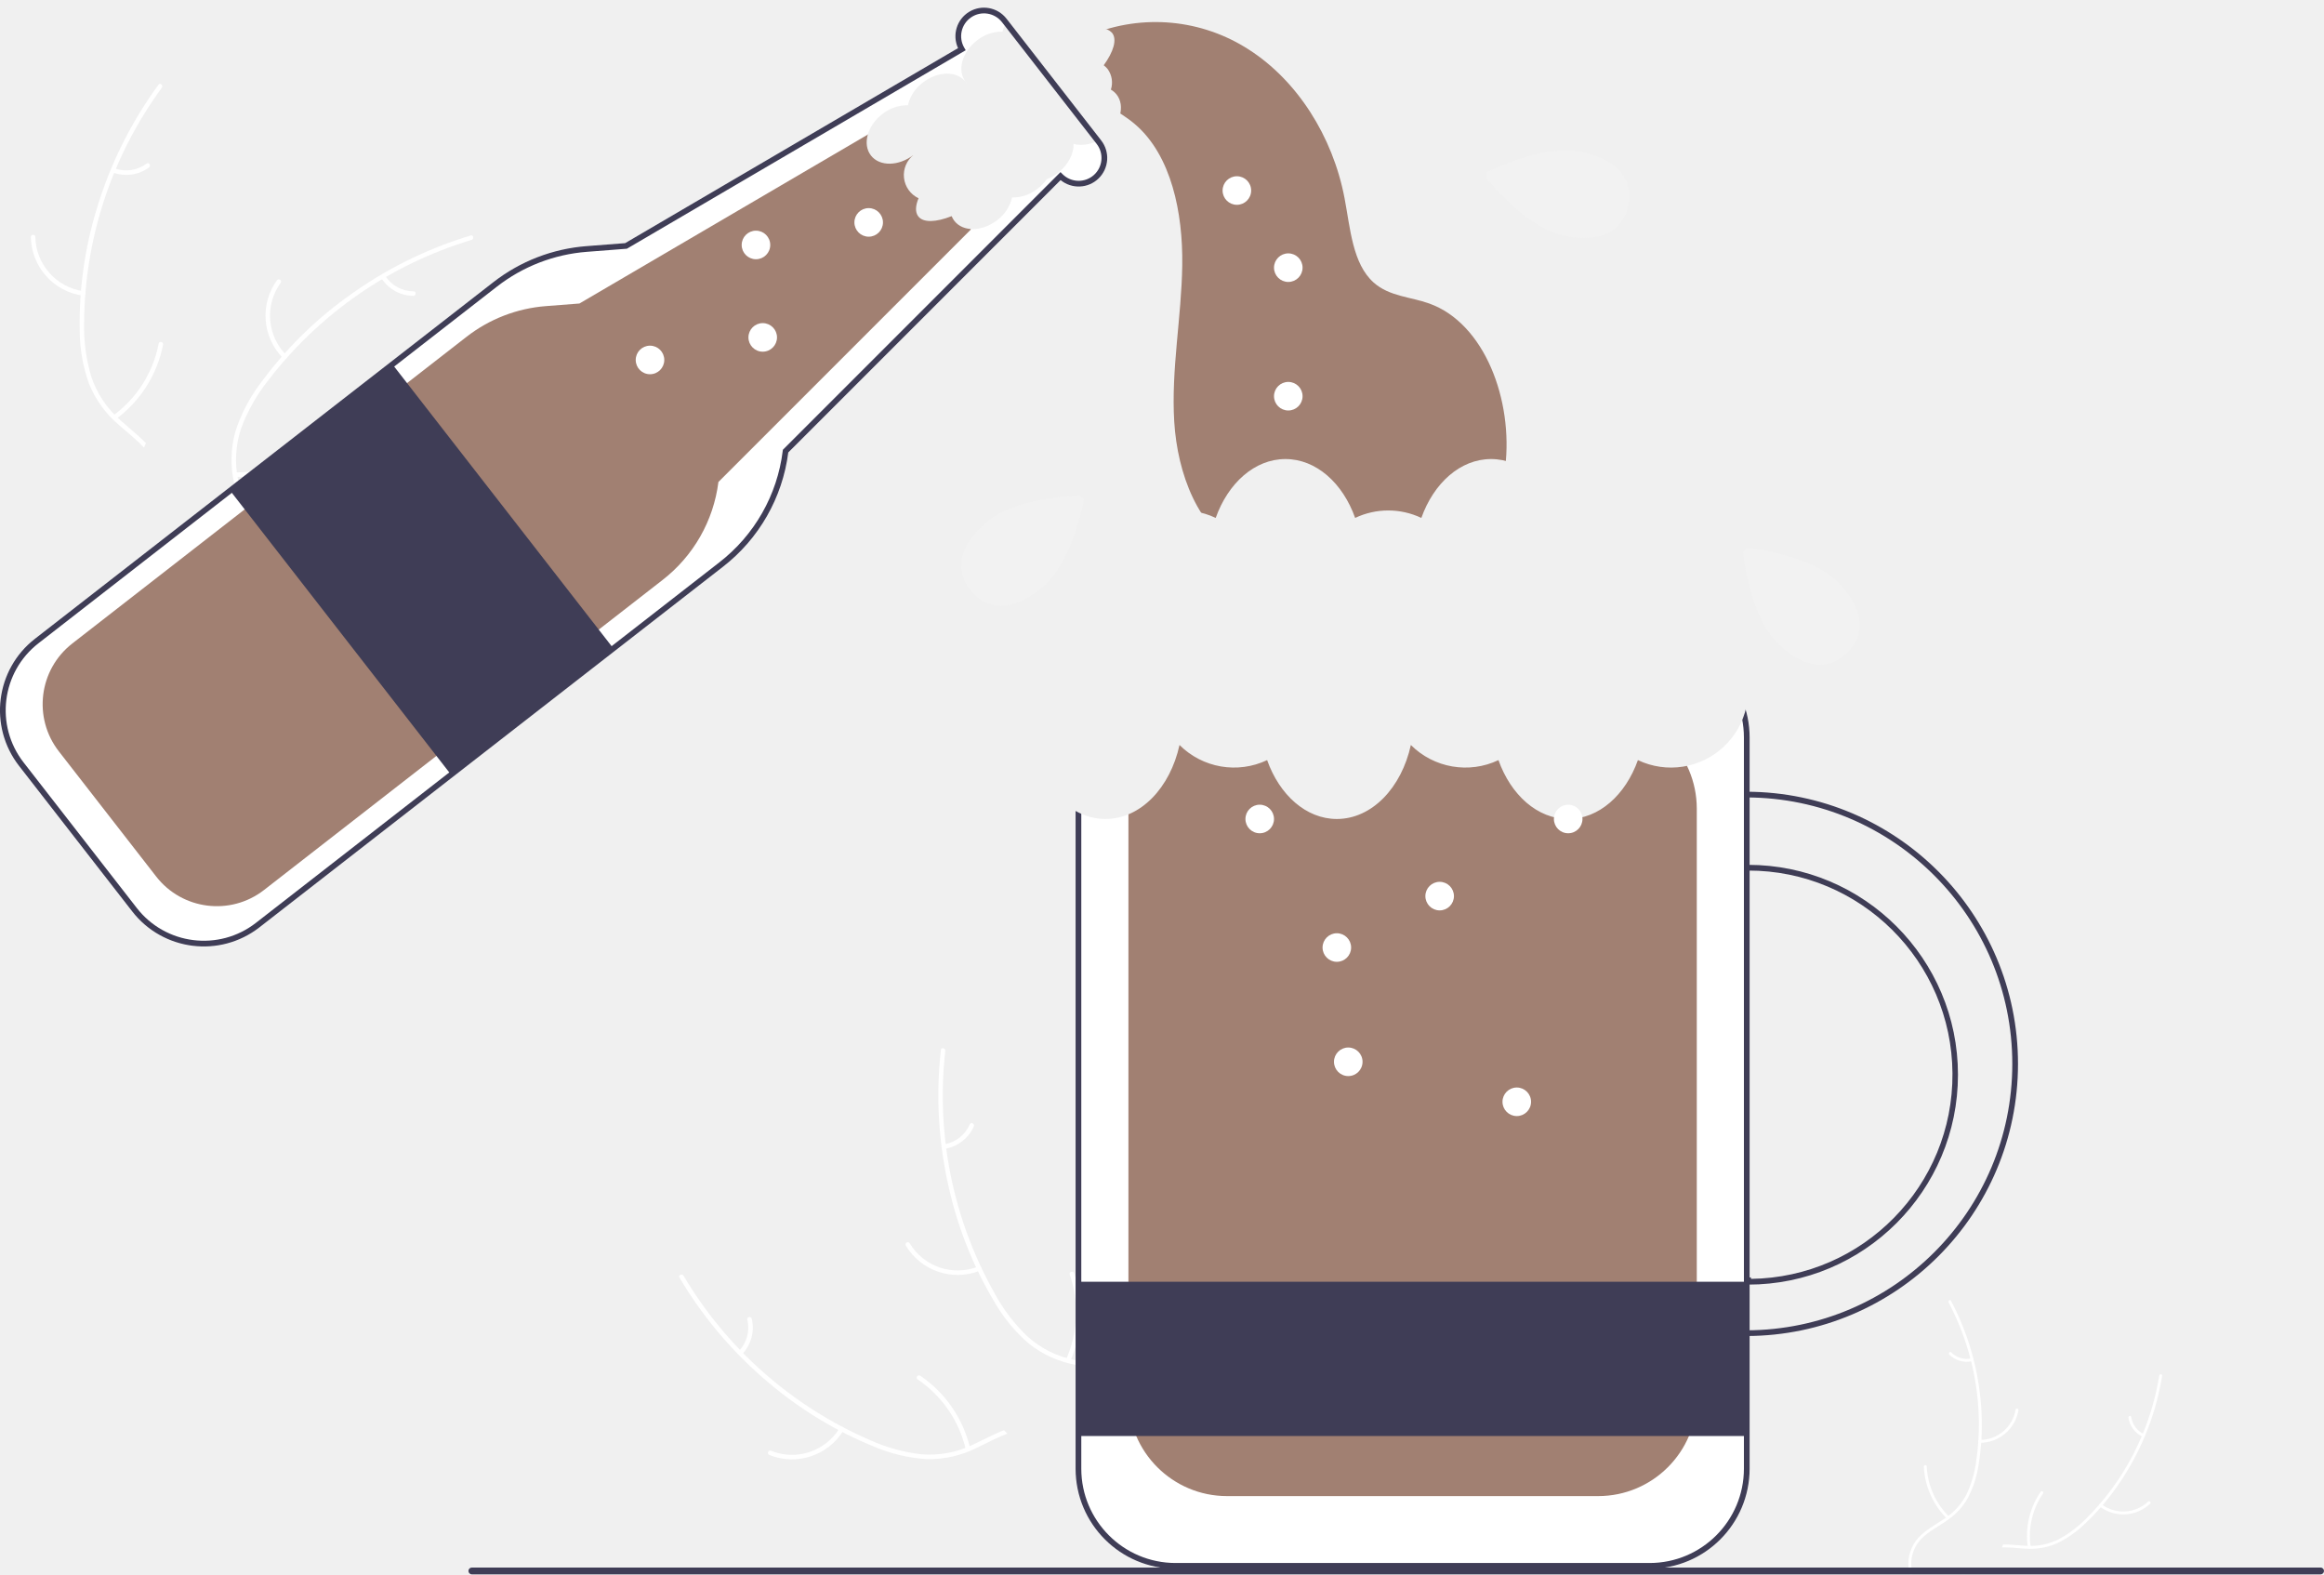
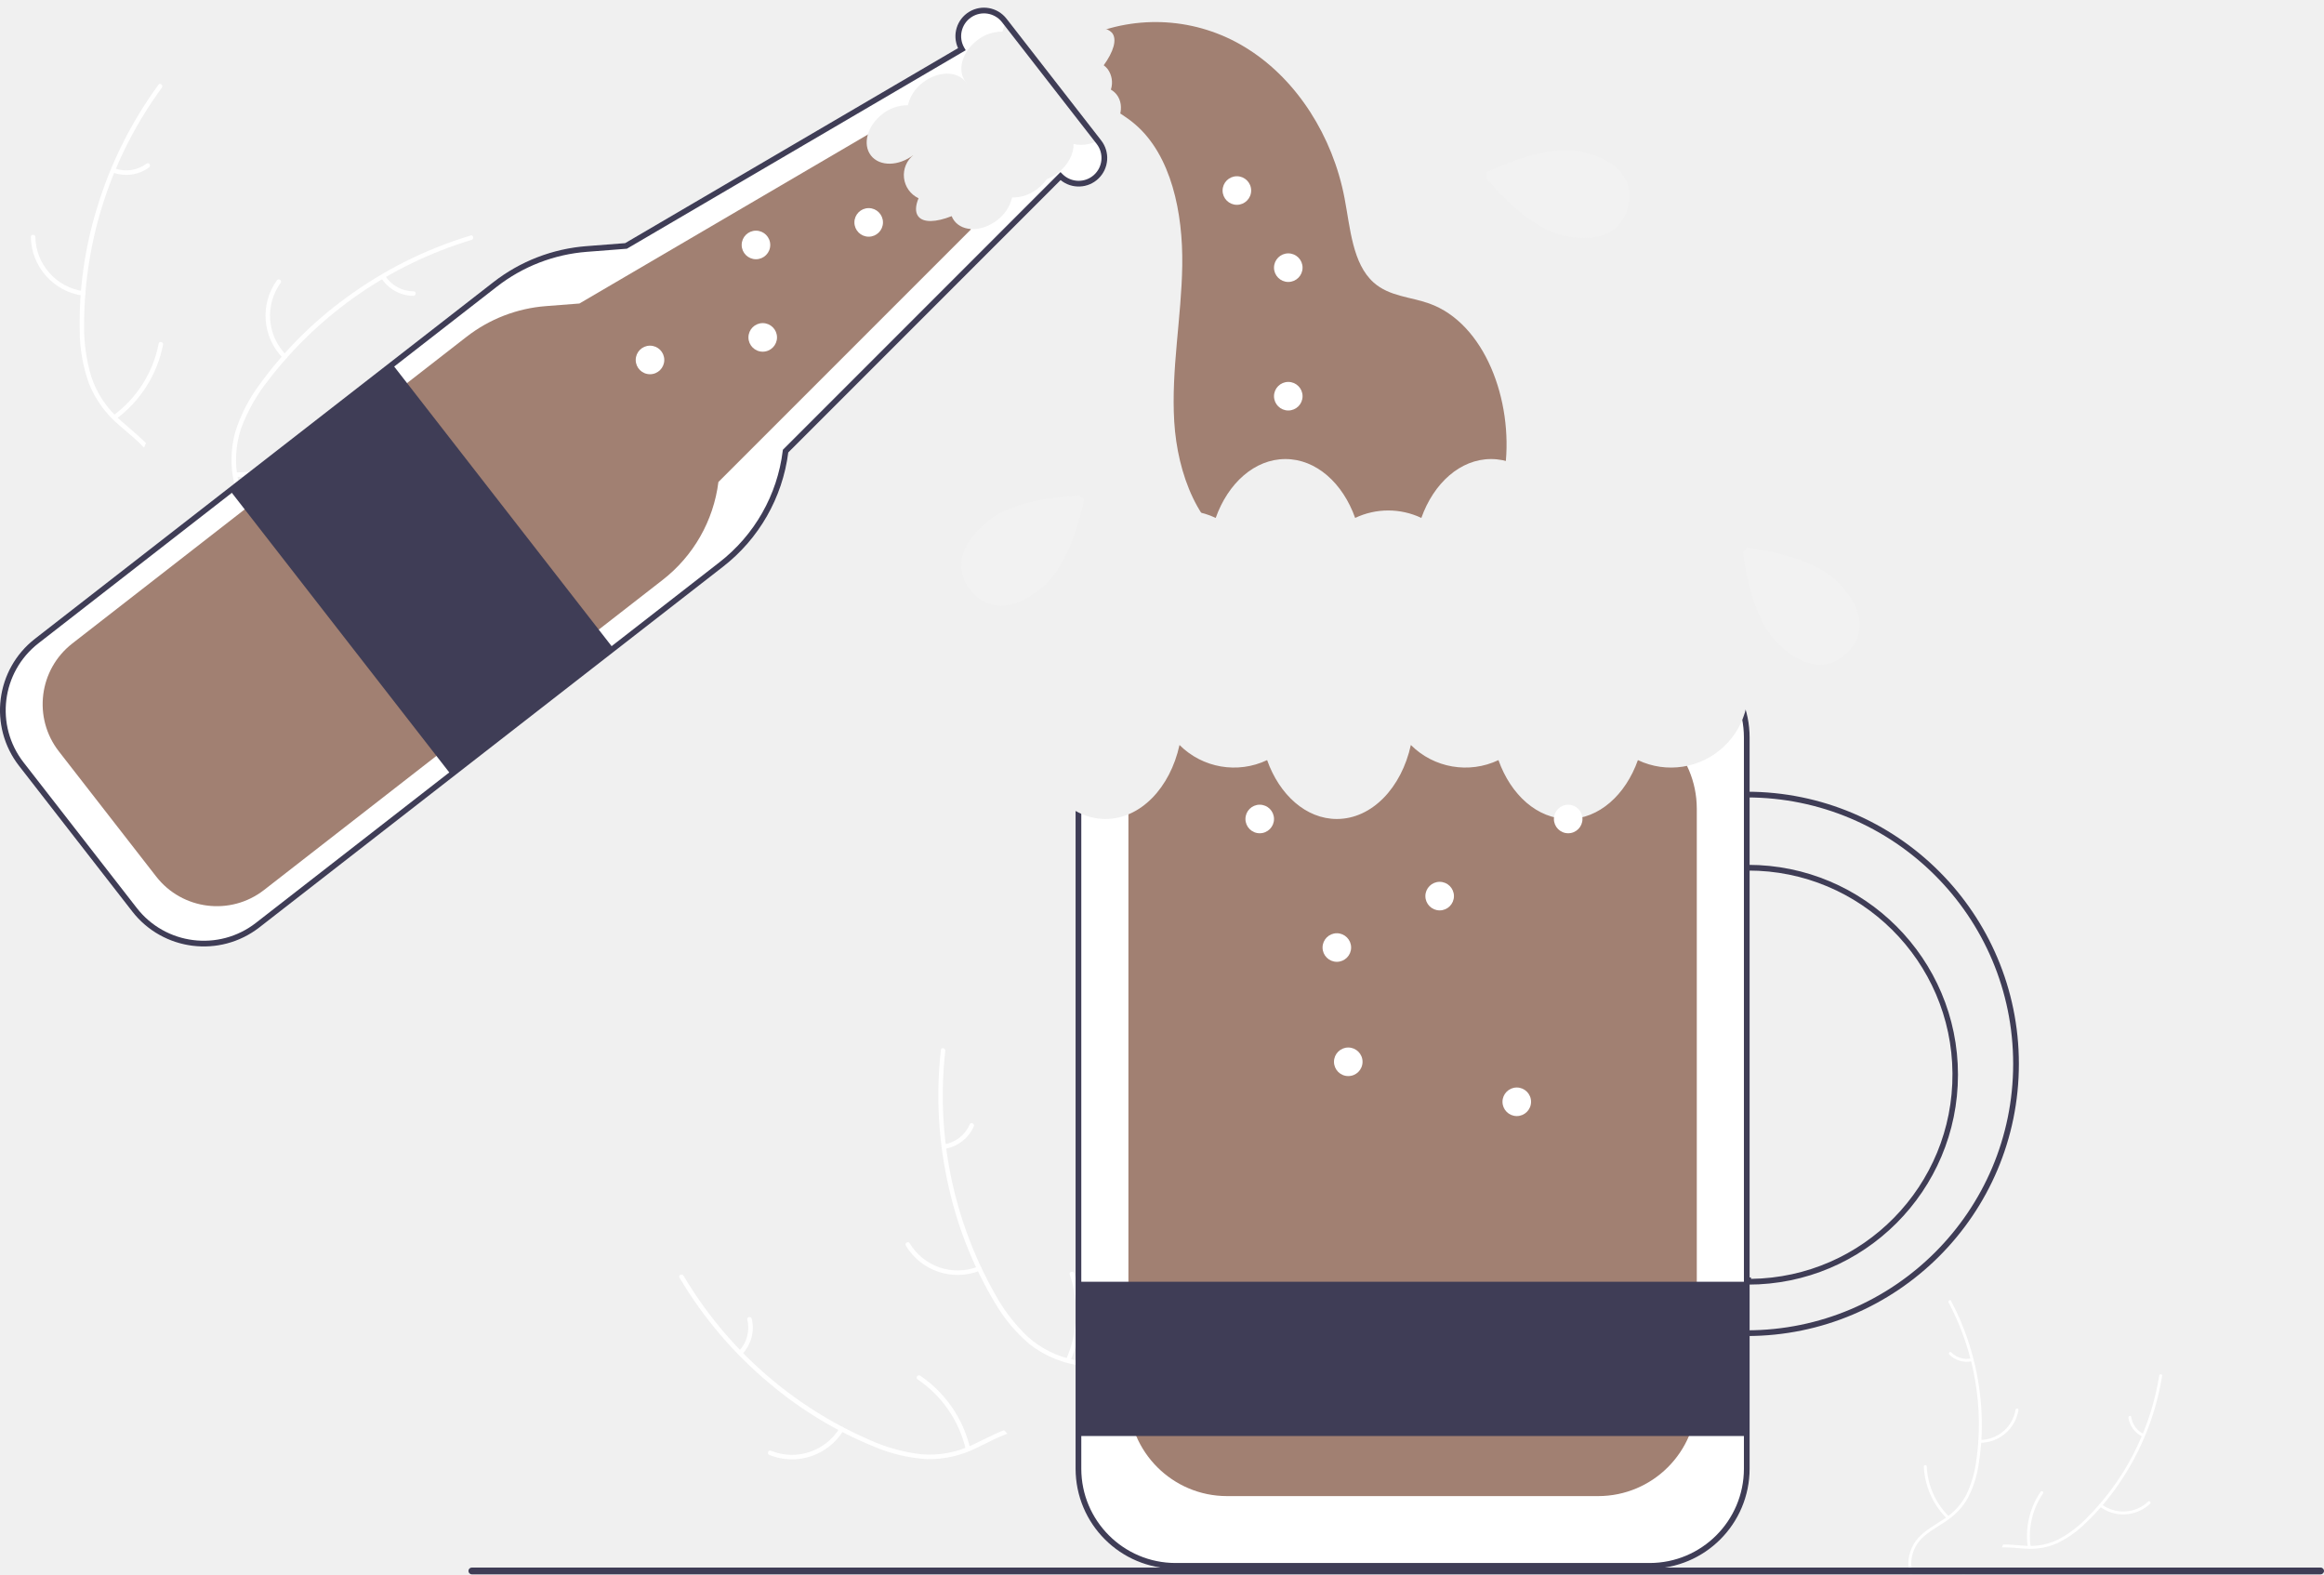
- <svg xmlns="http://www.w3.org/2000/svg" width="813.689" height="551.128" viewBox="0 0 813.689 551.128" role="img" artist="Katerina Limpitsouni" source="https://undraw.co/">
-   <path d="M491.692,703.456c-32.504-14.962-59.184-46.529-59.942-82.303a164.863,164.863,0,0,0,107.877,34.269c14.991-.697,31.591-3.033,43.629,5.928,7.49,5.576,11.671,14.721,13.173,23.937,1.502,9.216.622,18.634-.263,27.93l.872,2.162C561.47,719.28,524.196,718.417,491.692,703.456Z" transform="translate(-193.1554 -174.4361)" fill="#f0f0f0" />
-   <path d="M432.492,621.036a140.913,140.913,0,0,0,64.974,57.402,60.682,60.682,0,0,0,18.317,5.096,34.804,34.804,0,0,0,18.006-3.361c5.267-2.42,10.374-5.506,16.137-6.604a21.31,21.31,0,0,1,16.895,4.276c5.991,4.49,10.011,10.864,13.726,17.234,4.125,7.073,8.297,14.485,15.263,19.148.844.565-.082,1.842-.925,1.277-12.12-8.113-15.585-23.481-25.645-33.482-4.694-4.667-10.823-7.947-17.605-7.125-5.93.718-11.199,3.896-16.511,6.392a37.138,37.138,0,0,1-17.484,3.943,56.099,56.099,0,0,1-18.446-4.373,136.711,136.711,0,0,1-36.571-22.097,143.412,143.412,0,0,1-31.576-37.091c-.515-.871.931-1.502,1.443-.636Z" transform="translate(-193.1554 -174.4361)" fill="#fff" />
-   <path d="M488.498,675.143a21.141,21.141,0,0,1-25.98,8.631c-.94-.383-.389-1.861.552-1.478A19.577,19.577,0,0,0,487.221,674.218c.523-.87,1.797.06,1.277.925Z" transform="translate(-193.1554 -174.4361)" fill="#fff" />
-   <path d="M531.28,681.751a40.748,40.748,0,0,0-16.856-24.449c-.842-.568.084-1.845.925-1.277a42.385,42.385,0,0,1,17.488,25.477c.23.991-1.329,1.235-1.557.249Z" transform="translate(-193.1554 -174.4361)" fill="#fff" />
-   <path d="M451.928,647.348a11.967,11.967,0,0,0,2.886-10.983c-.242-.987,1.317-1.23,1.557-.249a13.41,13.41,0,0,1-3.165,12.157.815.815,0,0,1-1.101.176.793.793,0,0,1-.176-1.101Z" transform="translate(-193.1554 -174.4361)" fill="#fff" />
-   <path d="M523.454,541.981c.169.612.337,1.224.518,1.841a157.599,157.599,0,0,0,8.891,23.969c.269.603.552,1.209.838,1.803a166.146,166.146,0,0,0,36.147,49.347,161.349,161.349,0,0,0,19.117,15.348c9.325,6.385,19.945,12.566,26.425,21.399a27.681,27.681,0,0,1,1.884,2.861l-17.666,55.599c-.104.106-.195.217-.298.324l-.604,2.252c-.365-.214-.739-.444-1.104-.658-.212-.123-.42-.259-.633-.382-.14-.086-.28-.173-.412-.243-.047-.029-.093-.058-.128-.082-.131-.07-.246-.148-.365-.214q-3.14-1.919-6.264-3.889c-.013-.004-.013-.004-.021-.02-15.843-10.048-30.986-21.507-43.908-34.9-.389-.403-.79-.81-1.171-1.238a153.961,153.961,0,0,1-15.804-19.532,136.108,136.108,0,0,1-7.137-11.778,113.184,113.184,0,0,1-11.643-33.418c-4.192-23.287-.891-47.655,12.312-66.923C522.769,542.951,523.103,542.47,523.454,541.981Z" transform="translate(-193.1554 -174.4361)" fill="#f0f0f0" />
-   <path d="M524.12,542.331a140.913,140.913,0,0,0,17.318,84.951,60.682,60.682,0,0,0,11.557,15.097,34.804,34.804,0,0,0,16.401,8.157c5.662,1.239,11.598,1.85,16.861,4.443A21.311,21.311,0,0,1,597.172,668.565c2.08,7.192,1.452,14.702.583,22.025-.965,8.131-2.096,16.561.658,24.478.334.959-1.174,1.421-1.507.463-4.793-13.775,1.694-28.132-.318-42.174-.939-6.552-3.857-12.861-9.767-16.288-5.168-2.997-11.288-3.632-17.032-4.837a37.138,37.138,0,0,1-16.333-7.378,56.099,56.099,0,0,1-12.095-14.597,136.711,136.711,0,0,1-15.896-39.661,143.412,143.412,0,0,1-2.88-48.626c.113-1.006,1.648-.639,1.535.361Z" transform="translate(-193.1554 -174.4361)" fill="#fff" />
-   <path d="M536.262,619.252a21.141,21.141,0,0,1-25.94-8.751c-.52-.871.81-1.72,1.33-.847a19.577,19.577,0,0,0,24.146,8.091c.941-.38,1.399,1.13.463,1.507Z" transform="translate(-193.1554 -174.4361)" fill="#fff" />
-   <path d="M566.442,650.286a40.748,40.748,0,0,0,1.262-29.669c-.33-.96,1.178-1.423,1.507-.463a42.385,42.385,0,0,1-1.376,30.871c-.413.929-1.804.186-1.394-.738Z" transform="translate(-193.1554 -174.4361)" fill="#fff" />
-   <path d="M523.797,575.042a11.967,11.967,0,0,0,8.916-7.032c.401-.934,1.792-.189,1.394.738a13.41,13.41,0,0,1-9.847,7.801.815.815,0,0,1-.985-.522.793.793,0,0,1,.522-.985Z" transform="translate(-193.1554 -174.4361)" fill="#fff" />
-   <path d="M946.115,700.794a73.187,73.187,0,0,1-13.021,18.79q-1.785,1.86-3.67,3.6c-.87.81-1.76,1.6-2.67,2.38H865.165c.05-.8.14-1.59.26-2.38a19.627,19.627,0,0,1,2.63-7.22c5.12-8.24,15.65-10.77,24.83-13.9,2.19-.75,4.36-1.57,6.49-2.47,2.75-1.15,5.45-2.42,8.08-3.8a107.372,107.372,0,0,0,31.03-24.48c.28-.32.55-.64.82-.97a102.018,102.018,0,0,0,9.69-13.41c.22-.34.42-.69.63-1.04.13.36.26.73.39,1.09C954.915,671.274,952.755,687.024,946.115,700.794Z" transform="translate(-193.1554 -174.4361)" fill="#f0f0f0" />
-   <path d="M950.175,656.034c-.05.32-.1.64-.16.95a92.075,92.075,0,0,1-5.85,20.12,93.102,93.102,0,0,1-4.19,8.72,91.993,91.993,0,0,1-10.61,15.49c-.22.26-.45.52-.67.78q-2.61,2.985-5.47,5.68a36.396,36.396,0,0,1-10.05,7,22.873,22.873,0,0,1-9.58,1.84c-.62,0-1.24-.03-1.87-.07-2.52-.16-5.1-.5-7.64-.43a16.31,16.31,0,0,0-3.8.5,13.137,13.137,0,0,0-7.95,6.57,18.581,18.581,0,0,0-.95,1.89c-.07.16-.14.33-.2.49h-1.1a21.167,21.167,0,0,1,1.08-2.38c.21-.41.44-.81.68-1.2a13.789,13.789,0,0,1,9.15-6.57,18.741,18.741,0,0,1,3.5-.31c2.59-.04,5.19.32,7.77.46.27.01.54.03.81.03.34.01.69.01,1.03.01a21.937,21.937,0,0,0,9.78-2.29,39.558,39.558,0,0,0,9.81-7.4c1.55-1.53,3.04-3.13,4.46-4.78.07-.07.13-.14.19-.21a90.119,90.119,0,0,0,14.68-23.71c.14-.31.27-.62.4-.93a91.458,91.458,0,0,0,5.57-19.35c.06-.31.11-.63.16-.94C949.255,655.354,950.275,655.394,950.175,656.034Z" transform="translate(-193.1554 -174.4361)" fill="#fff" />
-   <path d="M928.302,701.803a13.664,13.664,0,0,0,17.667-.967c.474-.453-.207-1.211-.682-.758a12.652,12.652,0,0,1-16.435.866c-.52-.399-1.066.462-.549.859Z" transform="translate(-193.1554 -174.4361)" fill="#fff" />
-   <path d="M904.144,715.915a26.336,26.336,0,0,1,4.341-18.695c.372-.541-.487-1.089-.859-.549a27.393,27.393,0,0,0-4.478,19.463c.097.65,1.092.427.995-.219Z" transform="translate(-193.1554 -174.4361)" fill="#fff" />
-   <path d="M943.705,676.425a7.734,7.734,0,0,1-4.338-5.92c-.088-.651-1.083-.428-.995.219a8.667,8.667,0,0,0,4.784,6.56.527.527,0,0,0,.704-.155.512.512,0,0,0-.155-.704Z" transform="translate(-193.1554 -174.4361)" fill="#fff" />
-   <path d="M900.875,690.834c-.36,2.96-.86,5.87-1.5,8.76v.01a99.406,99.406,0,0,1-4.88,15.49v.01c-.13.35-.27.68-.41,1.01-.99,2.39-2.06,4.74-3.2,7.07-.39.8-.79,1.59-1.2,2.38H849.555l-1.94-2.38-.68-.84a17.748,17.748,0,0,1,.46-2.17c1.8-6.85,6.72-13.08,10.82-19.13a103.893,103.893,0,0,0,7.85-13.76,107.23,107.23,0,0,0,10.05-38.23c.03-.43.05-.86.07-1.29a102.404,102.404,0,0,0-.33-16.52v-.02c-.04-.4-.08-.81-.13-1.21.32.22.64.42.95.63a.01.01,0,0,1,.01.01h.01c12.47,8.44,20.23,22.27,23.24,37.23.01.03.01.06.02.09A73.48,73.48,0,0,1,900.875,690.834Z" transform="translate(-193.1554 -174.4361)" fill="#f0f0f0" />
-   <path d="M886.895,678.494c-.02.34-.04.67-.07,1.01-.19,2.63-.5,5.25-.94,7.84a36.447,36.447,0,0,1-3.82,11.64,22.801,22.801,0,0,1-6.54,7.23q-.75.57-1.53,1.08c-3.17,2.08-6.7,3.92-9.1,6.94a12.678,12.678,0,0,0-2.5,8.95,17.462,17.462,0,0,0,.32,2.38h-1.03a18.565,18.565,0,0,1-.29-1.96q-.015-.21-.03-.42a13.705,13.705,0,0,1,3.38-10.34c2.55-2.81,5.97-4.58,9.08-6.67.23-.15.45-.31.67-.47.28-.19.56-.4.83-.61a21.608,21.608,0,0,0,6.43-7.71,39.175,39.175,0,0,0,3.37-11.81q.465-3.24.7-6.5c0-.1.01-.19.01-.29v-.01a90.789,90.789,0,0,0-2.53-27.76c-.09-.33-.18-.65-.26-.98a91.116,91.116,0,0,0-7.19-18.79v-.02c-.15-.28-.29-.56-.44-.84-.31-.57.53-1.16.83-.58.15.28.29.56.43.84a.01.01,0,0,1,.01.01,91.41,91.41,0,0,1,7.48,19.73,89.185,89.185,0,0,1,1.87,9.34A91.964,91.964,0,0,1,886.895,678.494Z" transform="translate(-193.1554 -174.4361)" fill="#fff" />
-   <path d="M886.338,679.516A13.664,13.664,0,0,0,899.862,668.107c.106-.647-.895-.842-1.001-.194a12.652,12.652,0,0,1-12.601,10.587c-.656-.005-.573,1.011.079,1.016Z" transform="translate(-193.1554 -174.4361)" fill="#fff" />
-   <path d="M875.545,705.327a26.336,26.336,0,0,1-7.789-17.541c-.029-.656-1.045-.576-1.016.079a27.393,27.393,0,0,0,8.143,18.236c.469.461,1.129-.316.663-.774Z" transform="translate(-193.1554 -174.4361)" fill="#fff" />
-   <path d="M883.357,649.979a7.734,7.734,0,0,1-7.028-2.115c-.462-.466-1.122.311-.663.774a8.667,8.667,0,0,0,7.769,2.357.527.527,0,0,0,.469-.547.512.512,0,0,0-.547-.469Z" transform="translate(-193.1554 -174.4361)" fill="#fff" />
-   <path d="M197.33,291.995c.97-35.769,19.498-72.715,52.09-87.484A164.863,164.863,0,0,0,260.348,317.171c6.537,13.508,15.215,27.852,11.712,42.444-2.18,9.08-8.944,16.52-16.825,21.527-7.882,5.007-16.888,7.902-25.782,10.745l-1.645,1.652C210.229,362.372,196.36,327.764,197.33,291.995Z" transform="translate(-193.1554 -174.4361)" fill="#f0f0f0" />
-   <path d="M249.819,205.146a140.913,140.913,0,0,0-27.216,82.316,60.682,60.682,0,0,0,2.52,18.845,34.804,34.804,0,0,0,10.173,15.232c4.297,3.89,9.143,7.372,12.419,12.239a21.31,21.31,0,0,1,2.715,17.215c-1.771,7.274-6.05,13.478-10.446,19.399-4.88,6.574-10.054,13.326-11.601,21.565-.187.998-1.725.649-1.538-.348,2.691-14.334,15.458-23.565,20.695-36.748,2.444-6.152,3.049-13.077-.374-18.988-2.993-5.17-7.987-8.764-12.372-12.665a37.138,37.138,0,0,1-10.502-14.523,56.099,56.099,0,0,1-3.235-18.679A136.711,136.711,0,0,1,226.986,247.69a143.412,143.412,0,0,1,21.68-43.621c.598-.817,1.747.265,1.153,1.077Z" transform="translate(-193.1554 -174.4361)" fill="#fff" />
-   <path d="M222.104,277.922A21.141,21.141,0,0,1,203.95,257.431c-.018-1.015,1.558-1.09,1.576-.074a19.577,19.577,0,0,0,16.926,19.026c1.005.138.652,1.676-.348,1.538Z" transform="translate(-193.1554 -174.4361)" fill="#fff" />
-   <path d="M232.857,319.854a40.748,40.748,0,0,0,15.848-25.114c.191-.998,1.729-.649,1.538.348a42.385,42.385,0,0,1-16.544,26.1c-.82.601-1.658-.736-.842-1.334Z" transform="translate(-193.1554 -174.4361)" fill="#fff" />
-   <path d="M233.273,233.366a11.967,11.967,0,0,0,11.232-1.667c.812-.611,1.649.727.842,1.334a13.41,13.41,0,0,1-12.422,1.872.815.815,0,0,1-.595-.943.793.793,0,0,1,.943-.595Z" transform="translate(-193.1554 -174.4361)" fill="#fff" />
-   <path d="M358.281,257.679c-.496.396-.993.792-1.489,1.201a157.599,157.599,0,0,0-18.539,17.603c-.448.485-.895.983-1.328,1.479a166.145,166.145,0,0,0-31.15,52.644,161.348,161.348,0,0,0-6.591,23.613c-2.202,11.085-3.708,23.28-9.279,32.712a27.682,27.682,0,0,1-1.889,2.858l-58.066,5.628c-.138-.053-.276-.094-.415-.147l-2.308.331c.053-.42.118-.854.171-1.274.03-.244.073-.488.103-.732.024-.163.049-.326.061-.474.008-.054.016-.108.025-.15.012-.148.04-.285.053-.42.353-2.428.719-4.857,1.112-7.289-.001-.013-.001-.013.01-.028,3.006-18.518,7.585-36.948,14.815-54.097.218-.516.433-1.045.678-1.563a153.964,153.964,0,0,1,11.741-22.213,136.111,136.111,0,0,1,8.022-11.195,113.184,113.184,0,0,1,26.145-23.85c19.76-13.014,43.463-19.564,66.371-15.005C357.12,257.431,357.694,257.549,358.281,257.679Z" transform="translate(-193.1554 -174.4361)" fill="#f0f0f0" />
-   <path d="M358.222,258.429a140.913,140.913,0,0,0-71.29,49.338,60.682,60.682,0,0,0-9.334,16.564,34.804,34.804,0,0,0-1.048,18.287c1.089,5.693,2.861,11.391,2.547,17.249a21.311,21.311,0,0,1-8.197,15.38c-5.794,4.741-12.945,7.118-20.02,9.2-7.855,2.311-16.05,4.587-22.246,10.234-.751.684-1.768-.521-1.019-1.204,10.779-9.825,26.53-9.509,38.649-16.882,5.655-3.44,10.307-8.606,11.133-15.387.722-5.93-1.101-11.806-2.253-17.561a37.138,37.138,0,0,1,.359-17.919,56.099,56.099,0,0,1,8.663-16.862,136.711,136.711,0,0,1,30.211-30.216,143.412,143.412,0,0,1,43.573-21.776c.969-.292,1.235,1.264.272,1.554Z" transform="translate(-193.1554 -174.4361)" fill="#fff" />
-   <path d="M292.277,299.85a21.141,21.141,0,0,1-2.158-27.291c.597-.821,1.9.068,1.302.89a19.577,19.577,0,0,0,2.06,25.382c.719.716-.488,1.731-1.204,1.019Z" transform="translate(-193.1554 -174.4361)" fill="#fff" />
-   <path d="M275.617,339.804A40.748,40.748,0,0,0,303.391,329.293c.753-.682,1.771.523,1.019,1.204a42.385,42.385,0,0,1-28.924,10.879c-1.017-.014-.88-1.586.131-1.572Z" transform="translate(-193.1554 -174.4361)" fill="#fff" />
-   <path d="M328.02,270.999a11.967,11.967,0,0,0,9.972,5.432c1.016.001.879,1.573-.131,1.572a13.41,13.41,0,0,1-11.045-5.984.815.815,0,0,1,.092-1.111.792.792,0,0,1,1.111.092Z" transform="translate(-193.1554 -174.4361)" fill="#fff" />
-   <path d="M770.746,723.592H604.739a35.036,35.036,0,0,1-34.996-34.996V432.588a35.036,35.036,0,0,1,34.996-34.996H770.746a35.036,35.036,0,0,1,34.996,34.996V688.596A35.036,35.036,0,0,1,770.746,723.592Z" transform="translate(-193.1554 -174.4361)" fill="#fff" />
-   <path d="M752.746,698.169H622.739a34.535,34.535,0,0,1-34.496-34.496V457.511a34.535,34.535,0,0,1,34.496-34.496H752.746a34.535,34.535,0,0,1,34.496,34.496V663.673A34.535,34.535,0,0,1,752.746,698.169Z" transform="translate(-193.1554 -174.4361)" fill="#a18072" />
-   <rect x="378.06" y="448.699" width="234" height="54" fill="#3f3d56" />
-   <path d="M239.459,493.511l-39.624-50.945a31.728,31.728,0,0,1,5.566-44.526L365.892,273.213a60.595,60.595,0,0,1,32.602-12.618l13.536-1.048,116.554-68.269a9.996,9.996,0,0,1,16.978-10.302l33.153,42.625a9.997,9.997,0,0,1-14.218,13.879l-95.342,95.342a60.348,60.348,0,0,1-22.941,40.076L283.986,499.076a31.728,31.728,0,0,1-44.526-5.566Z" transform="translate(-193.1554 -174.4361)" fill="#fff" />
-   <path d="M770.746,723.592H604.739a35.036,35.036,0,0,1-34.996-34.996V432.588a35.036,35.036,0,0,1,34.996-34.996H770.746a35.036,35.036,0,0,1,34.996,34.996V688.596A35.036,35.036,0,0,1,770.746,723.592Zm-166.008-324a33.033,33.033,0,0,0-32.996,32.996V688.596a33.033,33.033,0,0,0,32.996,32.996H770.746a33.033,33.033,0,0,0,32.996-32.996V432.588a33.033,33.033,0,0,0-32.996-32.996Z" transform="translate(-193.1554 -174.4361)" fill="#3f3d56" />
-   <path d="M574.989,186.626a60.149,60.149,0,0,1,55.51,5.232c16.749,10.753,29.228,30.126,33.396,51.847,2.043,10.645,2.782,23.026,10.228,29.652,5.454,4.853,12.88,4.98,19.444,7.326,19.411,6.939,29.429,33.877,26.602,57.271s-15.414,43.541-28.923,61.18c4.295-9.478-1.282-21.77-9.439-26.744s-17.88-4.556-27.063-3.733-18.753,1.866-27.316-2.079c-14.632-6.741-22.04-26.276-23.145-44.539s2.547-36.464,2.808-54.77-3.803-38.36-16.447-49.261c-5.815-5.013-13.01-7.688-18.419-13.283s-8.312-16.215-3.258-22.242" transform="translate(-193.1554 -174.4361)" fill="#a18072" />
-   <path d="M778.215,389.135c-.523,0-1.042.019-1.559.048a27.007,27.007,0,0,0-37.03-33.438c-4.328-12.182-13.63-20.61-24.411-20.61s-20.084,8.428-24.411,20.61a27.036,27.036,0,0,0-23.178,0c-4.328-12.182-13.63-20.61-24.411-20.61s-20.084,8.428-24.411,20.61a27.006,27.006,0,0,0-37.024,33.455c-.518-.039-1.039-.065-1.564-.065-14.912,0-27,16.118-27,36s12.088,36,27,36c12.281,0,22.64-10.937,25.916-25.901a27.012,27.012,0,0,0,30.673,5.292c4.328,12.182,13.63,20.61,24.411,20.61,12.281,0,22.64-10.937,25.916-25.901a27.012,27.012,0,0,0,30.673,5.292c4.328,12.182,13.63,20.61,24.411,20.61s20.083-8.428,24.411-20.61a27.002,27.002,0,1,0,11.589-51.39Z" transform="translate(-193.1554 -174.4361)" fill="#f0f0f0" />
+ <svg xmlns="http://www.w3.org/2000/svg" viewBox="0 0 813.689 551.128">
+   <path fill="#f0f0f0" d="M298.536 529.02c-32.504-14.962-59.183-46.53-59.941-82.304a164.86 164.86 0 0 0 107.877 34.27c14.99-.698 31.591-3.033 43.629 5.927 7.49 5.576 11.67 14.722 13.173 23.937s.622 18.635-.262 27.93l.872 2.162c-35.57 3.902-72.844 3.04-105.348-11.922" />
+   <path fill="#fff" d="M239.336 446.6A140.9 140.9 0 0 0 304.31 504a60.7 60.7 0 0 0 18.317 5.096 34.8 34.8 0 0 0 18.006-3.36c5.267-2.421 10.374-5.507 16.138-6.605a21.3 21.3 0 0 1 16.895 4.276c5.991 4.49 10.011 10.865 13.726 17.235 4.125 7.073 8.297 14.485 15.263 19.148.844.565-.082 1.842-.924 1.277-12.12-8.112-15.586-23.48-25.646-33.482-4.694-4.666-10.823-7.946-17.605-7.125-5.93.719-11.2 3.896-16.51 6.393a37.14 37.14 0 0 1-17.484 3.942 56.1 56.1 0 0 1-18.446-4.372 136.7 136.7 0 0 1-36.571-22.097 143.4 143.4 0 0 1-31.576-37.091c-.515-.871.931-1.502 1.443-.637" />
+   <path fill="#fff" d="M295.343 500.707a21.14 21.14 0 0 1-25.98 8.63c-.94-.383-.389-1.86.552-1.477a19.58 19.58 0 0 0 24.15-8.078c.523-.87 1.798.06 1.278.925m42.782 6.608a40.75 40.75 0 0 0-16.856-24.45c-.842-.567.084-1.844.925-1.277a42.4 42.4 0 0 1 17.488 25.477c.23.99-1.33 1.235-1.557.25m-79.352-34.403a11.97 11.97 0 0 0 2.885-10.982c-.242-.988 1.317-1.23 1.557-.25a13.41 13.41 0 0 1-3.165 12.157.815.815 0 0 1-1.101.176.793.793 0 0 1-.176-1.1" />
+   <path fill="#f0f0f0" d="M330.299 367.545c.168.612.337 1.224.518 1.841a157.6 157.6 0 0 0 8.891 23.97c.27.602.552 1.208.838 1.802a166.2 166.2 0 0 0 36.148 49.347 161.4 161.4 0 0 0 19.116 15.347c9.326 6.385 19.945 12.566 26.426 21.399a28 28 0 0 1 1.884 2.861l-17.667 55.6c-.103.105-.194.216-.298.323l-.604 2.252c-.365-.214-.739-.444-1.104-.658-.212-.123-.42-.26-.632-.382a7 7 0 0 0-.412-.243 2 2 0 0 1-.128-.082c-.131-.07-.246-.149-.364-.214q-3.14-1.92-6.264-3.89c-.013-.004-.013-.004-.022-.02-15.842-10.048-30.985-21.507-43.908-34.9-.388-.404-.79-.81-1.17-1.239a154 154 0 0 1-15.804-19.532 136 136 0 0 1-7.137-11.778 113.2 113.2 0 0 1-11.643-33.419c-4.192-23.286-.89-47.655 12.312-66.922.338-.493.673-.974 1.024-1.463" />
+   <path fill="#fff" d="M330.965 367.895a140.9 140.9 0 0 0 17.318 84.95 60.7 60.7 0 0 0 11.557 15.097 34.8 34.8 0 0 0 16.4 8.158c5.663 1.238 11.598 1.85 16.86 4.443a21.3 21.3 0 0 1 10.917 13.586c2.08 7.192 1.452 14.702.583 22.025-.965 8.13-2.097 16.56.658 24.478.334.96-1.174 1.421-1.508.463-4.792-13.774 1.694-28.132-.317-42.174-.939-6.552-3.858-12.861-9.767-16.288-5.168-2.997-11.288-3.632-17.032-4.837a37.14 37.14 0 0 1-16.333-7.378 56.1 56.1 0 0 1-12.095-14.597 136.7 136.7 0 0 1-15.897-39.661 143.4 143.4 0 0 1-2.88-48.626c.113-1.006 1.648-.639 1.536.36" />
+   <path fill="#fff" d="M343.107 444.816a21.14 21.14 0 0 1-25.94-8.75c-.52-.872.81-1.72 1.33-.848a19.58 19.58 0 0 0 24.146 8.09c.941-.38 1.4 1.13.463 1.508m30.181 31.034a40.75 40.75 0 0 0 1.261-29.67c-.33-.96 1.178-1.422 1.508-.463a42.4 42.4 0 0 1-1.376 30.871c-.413.93-1.804.186-1.393-.738m-42.646-75.244a11.97 11.97 0 0 0 8.917-7.032c.4-.934 1.792-.19 1.393.738a13.41 13.41 0 0 1-9.847 7.801.815.815 0 0 1-.985-.522.793.793 0 0 1 .522-.985" />
+   <path fill="#f0f0f0" d="M752.96 526.358a73.2 73.2 0 0 1-13.02 18.79q-1.786 1.86-3.67 3.6c-.87.81-1.76 1.6-2.67 2.38h-61.59c.05-.8.14-1.59.26-2.38a19.6 19.6 0 0 1 2.63-7.22c5.12-8.24 15.65-10.77 24.83-13.9 2.19-.75 4.36-1.57 6.49-2.47 2.75-1.15 5.45-2.42 8.08-3.8a107.4 107.4 0 0 0 31.03-24.48c.28-.32.55-.64.82-.97a102 102 0 0 0 9.69-13.41c.22-.34.42-.69.63-1.04.13.36.26.73.39 1.09 4.9 14.29 2.74 30.04-3.9 43.81" />
+   <path fill="#fff" d="M757.02 481.598c-.05.32-.1.64-.16.95a92 92 0 0 1-5.85 20.12 93 93 0 0 1-4.19 8.72 92 92 0 0 1-10.61 15.49c-.22.26-.45.52-.67.78q-2.61 2.985-5.47 5.68a36.4 36.4 0 0 1-10.05 7 22.9 22.9 0 0 1-9.58 1.84c-.62 0-1.24-.03-1.87-.07-2.52-.16-5.1-.5-7.64-.43a16.3 16.3 0 0 0-3.8.5 13.14 13.14 0 0 0-7.95 6.57 19 19 0 0 0-.95 1.89c-.07.16-.14.33-.2.49h-1.1a21 21 0 0 1 1.08-2.38c.21-.41.44-.81.68-1.2a13.8 13.8 0 0 1 9.15-6.57 18.7 18.7 0 0 1 3.5-.31c2.59-.04 5.19.32 7.77.46.27.01.54.03.81.03.34.01.69.01 1.03.01a21.94 21.94 0 0 0 9.78-2.29 39.6 39.6 0 0 0 9.81-7.4c1.55-1.53 3.04-3.13 4.46-4.78.07-.07.13-.14.19-.21a90.1 90.1 0 0 0 14.68-23.71c.14-.31.27-.62.4-.93a91.5 91.5 0 0 0 5.57-19.35c.06-.31.11-.63.16-.94.1-.64 1.12-.6 1.02.04" />
+   <path fill="#fff" d="M735.146 527.367a13.664 13.664 0 0 0 17.667-.967c.474-.453-.207-1.211-.682-.758a12.65 12.65 0 0 1-16.436.866c-.52-.399-1.066.462-.549.86m-24.157 14.11a26.34 26.34 0 0 1 4.341-18.695c.372-.54-.488-1.089-.859-.549a27.4 27.4 0 0 0-4.478 19.463c.097.65 1.092.428.996-.219m39.561-39.489a7.73 7.73 0 0 1-4.338-5.92c-.089-.651-1.084-.428-.996.219a8.67 8.67 0 0 0 4.784 6.56.527.527 0 0 0 .704-.156.51.51 0 0 0-.155-.703" />
+   <path fill="#f0f0f0" d="M707.72 516.398c-.36 2.96-.86 5.87-1.5 8.76v.01a99.4 99.4 0 0 1-4.88 15.49v.01c-.13.35-.27.68-.41 1.01a125 125 0 0 1-4.4 9.45H656.4l-1.94-2.38-.68-.84a18 18 0 0 1 .46-2.17c1.8-6.85 6.72-13.08 10.82-19.13a104 104 0 0 0 7.85-13.76 107.2 107.2 0 0 0 10.05-38.23c.03-.43.05-.86.07-1.29a102.4 102.4 0 0 0-.33-16.52v-.02c-.04-.4-.08-.81-.13-1.21.32.22.64.42.95.63a.01.01 0 0 1 .01.01h.01c12.47 8.44 20.23 22.27 23.24 37.23.01.03.01.06.02.09a73.5 73.5 0 0 1 .92 22.86" />
+   <path fill="#fff" d="M693.74 504.058c-.02.34-.04.67-.07 1.01a82 82 0 0 1-.94 7.84 36.5 36.5 0 0 1-3.82 11.64 22.8 22.8 0 0 1-6.54 7.23q-.75.57-1.53 1.08c-3.17 2.08-6.7 3.92-9.1 6.94a12.68 12.68 0 0 0-2.5 8.95 17.5 17.5 0 0 0 .32 2.38h-1.03a19 19 0 0 1-.29-1.96l-.03-.42a13.7 13.7 0 0 1 3.38-10.34c2.55-2.81 5.97-4.58 9.08-6.67.23-.15.45-.31.67-.47.28-.19.56-.4.83-.61a21.6 21.6 0 0 0 6.43-7.71 39.2 39.2 0 0 0 3.37-11.81q.465-3.24.7-6.5c0-.1.01-.19.01-.29v-.01a90.8 90.8 0 0 0-2.53-27.76c-.09-.33-.18-.65-.26-.98a91 91 0 0 0-7.19-18.79v-.02c-.15-.28-.29-.56-.44-.84-.31-.57.53-1.16.83-.58.15.28.29.56.43.84a.01.01 0 0 1 .01.01 91.4 91.4 0 0 1 7.48 19.73 89 89 0 0 1 1.87 9.34 92 92 0 0 1 .86 18.77" />
+   <path fill="#fff" d="M693.183 505.08a13.664 13.664 0 0 0 13.523-11.41c.106-.646-.894-.841-1-.193a12.65 12.65 0 0 1-12.602 10.586c-.656-.005-.573 1.011.079 1.016m-10.793 25.812a26.34 26.34 0 0 1-7.79-17.54c-.028-.656-1.045-.577-1.016.078a27.4 27.4 0 0 0 8.143 18.236c.469.461 1.129-.315.663-.774m7.811-55.348a7.73 7.73 0 0 1-7.027-2.116c-.463-.466-1.123.311-.663.775a8.67 8.67 0 0 0 7.769 2.357.527.527 0 0 0 .469-.548.51.51 0 0 0-.548-.468" />
+   <path fill="#f0f0f0" d="M4.174 117.558c.97-35.769 19.498-72.715 52.09-87.484a164.86 164.86 0 0 0 10.928 112.66c6.538 13.509 15.215 27.853 11.712 42.445-2.18 9.08-8.944 16.52-16.825 21.527-7.883 5.006-16.888 7.901-25.782 10.745l-1.645 1.652C17.074 187.936 3.205 153.328 4.174 117.558" />
+   <path fill="#fff" d="M56.663 30.71a140.9 140.9 0 0 0-27.216 82.316 60.7 60.7 0 0 0 2.52 18.845 34.8 34.8 0 0 0 10.173 15.232c4.297 3.89 9.143 7.372 12.42 12.239a21.3 21.3 0 0 1 2.714 17.215c-1.771 7.274-6.05 13.478-10.446 19.4-4.88 6.574-10.054 13.325-11.6 21.564-.188.998-1.726.65-1.539-.348 2.692-14.334 15.458-23.565 20.695-36.748 2.444-6.152 3.049-13.077-.374-18.989-2.993-5.17-7.987-8.764-12.372-12.665a37.14 37.14 0 0 1-10.502-14.523 56.1 56.1 0 0 1-3.235-18.68 136.7 136.7 0 0 1 5.93-42.314 143.4 143.4 0 0 1 21.68-43.62c.598-.817 1.747.265 1.152 1.076" />
+   <path fill="#fff" d="M28.949 103.486a21.14 21.14 0 0 1-18.154-20.491c-.018-1.015 1.558-1.09 1.575-.074a19.58 19.58 0 0 0 16.927 19.026c1.005.139.651 1.676-.348 1.538m10.753 41.933a40.75 40.75 0 0 0 15.848-25.115c.19-.997 1.729-.648 1.538.348a42.4 42.4 0 0 1-16.544 26.1c-.82.6-1.658-.736-.842-1.333m.415-86.488a11.97 11.97 0 0 0 11.233-1.667c.812-.611 1.649.727.842 1.333a13.41 13.41 0 0 1-12.422 1.872.815.815 0 0 1-.596-.943.793.793 0 0 1 .943-.595" />
+   <path fill="#f0f0f0" d="M165.125 83.243c-.496.396-.992.791-1.488 1.2a157.6 157.6 0 0 0-18.54 17.604 69 69 0 0 0-1.327 1.479 166.2 166.2 0 0 0-31.15 52.644 161.4 161.4 0 0 0-6.59 23.613c-2.203 11.085-3.708 23.28-9.28 32.712a28 28 0 0 1-1.89 2.858l-58.065 5.628c-.138-.053-.276-.093-.415-.147l-2.308.33c.053-.419.117-.853.17-1.273.03-.243.073-.488.103-.732.024-.162.05-.325.061-.474a2 2 0 0 1 .026-.15c.012-.147.04-.284.053-.419a464 464 0 0 1 1.112-7.289c-.001-.013-.001-.013.01-.027 3.007-18.518 7.585-36.948 14.816-54.097.217-.516.433-1.045.677-1.563a154 154 0 0 1 11.742-22.213 136 136 0 0 1 8.021-11.195 113.2 113.2 0 0 1 26.145-23.85c19.76-13.014 43.463-19.564 66.37-15.005.587.117 1.16.236 1.747.366" />
+   <path fill="#fff" d="M165.066 83.993a140.9 140.9 0 0 0-71.29 49.338 60.7 60.7 0 0 0-9.334 16.564 34.8 34.8 0 0 0-1.048 18.287c1.088 5.693 2.861 11.39 2.547 17.249a21.3 21.3 0 0 1-8.197 15.38c-5.794 4.741-12.946 7.118-20.02 9.2-7.855 2.31-16.05 4.587-22.246 10.234-.75.684-1.768-.521-1.019-1.204 10.779-9.825 26.53-9.51 38.65-16.882 5.654-3.44 10.306-8.605 11.132-15.387.723-5.93-1.1-11.806-2.252-17.56a37.14 37.14 0 0 1 .358-17.92 56.1 56.1 0 0 1 8.663-16.862 136.7 136.7 0 0 1 30.211-30.215 143.4 143.4 0 0 1 43.573-21.776c.97-.292 1.235 1.264.272 1.554" />
+   <path fill="#fff" d="M99.122 125.413a21.14 21.14 0 0 1-2.158-27.29c.596-.821 1.9.068 1.302.89a19.58 19.58 0 0 0 2.06 25.382c.72.715-.489 1.73-1.204 1.018m-16.66 39.955a40.75 40.75 0 0 0 27.774-10.511c.753-.681 1.77.523 1.018 1.204a42.4 42.4 0 0 1-28.923 10.879c-1.017-.015-.88-1.586.13-1.572m52.404-68.805a11.97 11.97 0 0 0 9.972 5.431c1.016.001.88 1.573-.13 1.572a13.41 13.41 0 0 1-11.046-5.985.815.815 0 0 1 .093-1.11.793.793 0 0 1 1.111.092m442.726 452.592H411.583a35.036 35.036 0 0 1-34.996-34.996V258.152a35.036 35.036 0 0 1 34.996-34.997h166.008a35.036 35.036 0 0 1 34.996 34.997v256.007a35.036 35.036 0 0 1-34.996 34.996" />
+   <path fill="#a18072" d="M559.591 523.733H429.583a34.535 34.535 0 0 1-34.496-34.496V283.075a34.535 34.535 0 0 1 34.496-34.496h130.008a34.535 34.535 0 0 1 34.496 34.496v206.162a34.535 34.535 0 0 1-34.496 34.496" />
+   <path fill="#3f3d56" d="M378.06 448.699h234v54h-234z" />
+   <path fill="#fff" d="M46.304 319.075 6.68 268.13a31.73 31.73 0 0 1 5.566-44.527l160.49-124.826a60.6 60.6 0 0 1 32.602-12.618l13.536-1.048 116.554-68.269A9.996 9.996 0 0 1 352.406 6.54l33.153 42.625a9.997 9.997 0 0 1-14.218 13.879l-95.343 95.342a60.35 60.35 0 0 1-22.94 40.077L90.83 324.64a31.73 31.73 0 0 1-44.526-5.565" />
+   <path fill="#3f3d56" d="M577.591 549.155H411.583a35.036 35.036 0 0 1-34.996-34.996V258.152a35.036 35.036 0 0 1 34.996-34.997h166.008a35.036 35.036 0 0 1 34.996 34.997v256.007a35.036 35.036 0 0 1-34.996 34.996m-166.008-324a33.033 33.033 0 0 0-32.996 32.997v256.007a33.033 33.033 0 0 0 32.996 32.996h166.008a33.033 33.033 0 0 0 32.996-32.996V258.152a33.033 33.033 0 0 0-32.996-32.997Z" />
+   <path fill="#a18072" d="M381.834 12.19a60.15 60.15 0 0 1 55.51 5.233c16.75 10.753 29.228 30.126 33.396 51.846 2.043 10.645 2.782 23.026 10.229 29.653 5.454 4.853 12.88 4.98 19.444 7.326 19.411 6.94 29.429 33.877 26.602 57.271s-15.414 43.542-28.923 61.18c4.295-9.478-1.282-21.77-9.44-26.744s-17.88-4.556-27.063-3.733-18.753 1.866-27.316-2.08c-14.632-6.74-22.04-26.275-23.144-44.538s2.546-36.465 2.808-54.77-3.803-38.36-16.447-49.262c-5.815-5.014-13.01-7.688-18.42-13.283s-8.312-16.214-3.257-22.241" />
+   <path fill="#f0f0f0" d="M585.06 214.699c-.524 0-1.043.019-1.56.048a27.007 27.007 0 0 0-37.03-33.438c-4.327-12.182-13.63-20.61-24.41-20.61s-20.084 8.428-24.412 20.61a27.04 27.04 0 0 0-23.177 0c-4.328-12.182-13.63-20.61-24.411-20.61s-20.084 8.428-24.412 20.61a27.006 27.006 0 0 0-37.024 33.454 21 21 0 0 0-1.564-.064c-14.912 0-27 16.118-27 36s12.088 36 27 36c12.28 0 22.64-10.937 25.915-25.901a27.01 27.01 0 0 0 30.673 5.291c4.328 12.182 13.63 20.61 24.412 20.61 12.28 0 22.64-10.937 25.915-25.901a27.01 27.01 0 0 0 30.673 5.291c4.328 12.182 13.63 20.61 24.412 20.61s20.083-8.428 24.41-20.61a27.002 27.002 0 1 0 11.59-51.39" />
  <circle cx="441.06" cy="286.699" r="5" fill="#fff" />
  <circle cx="472.06" cy="371.699" r="5" fill="#fff" />
  <circle cx="504.06" cy="313.699" r="5" fill="#fff" />
  <circle cx="468.06" cy="331.699" r="5" fill="#fff" />
  <circle cx="531.06" cy="385.699" r="5" fill="#fff" />
  <circle cx="549.06" cy="286.699" r="5" fill="#fff" />
-   <path d="M804.743,642.135v-2a93.272,93.272,0,0,0,0-186.543v-2a95.272,95.272,0,0,1,0,190.543Z" transform="translate(-193.1554 -174.4361)" fill="#3f3d56" />
-   <path d="M805.215,624.135h-1v-2.521h2v.515a71.472,71.472,0,0,0-1-142.938v-2a73.472,73.472,0,0,1,0,146.945Z" transform="translate(-193.1554 -174.4361)" fill="#3f3d56" />
-   <path d="M247.83,481.267l-34.067-43.801a26.919,26.919,0,0,1,4.722-37.778l137.985-107.322a51.741,51.741,0,0,1,27.837-10.774l11.72-.908,108.035-63.279,29.044,37.342-88.417,88.417a51.529,51.529,0,0,1-19.604,34.34L285.607,485.989a26.919,26.919,0,0,1-37.778-4.722Z" transform="translate(-193.1554 -174.4361)" fill="#a18072" />
-   <path d="M569.045,224.812c3.316.93,7.572-.003,11.141-2.779,5.231-4.069,6.998-10.548,3.947-14.471a6.946,6.946,0,0,0-2.028-1.754,8.042,8.042,0,0,0-1.13-7.192,6.871,6.871,0,0,0-1.379-1.33c3.441-4.763,4.731-9.02,2.958-11.3a5.043,5.043,0,0,0-4.085-1.621,7.554,7.554,0,0,0-1.441-5.483c-2.577-3.313-7.764-3.733-12.466-1.337-.056-.079-.103-.164-.163-.242-3.052-3.924-9.766-3.806-14.998.263a13.94,13.94,0,0,0-5.225,7.942,13.94,13.94,0,0,0-8.983,3.109c-5.231,4.069-6.998,10.548-3.947,14.471.135.173.285.329.434.487l-.062.064c-.118-.187-.234-.374-.372-.551-3.052-3.924-9.766-3.806-14.998.263a13.94,13.94,0,0,0-5.225,7.942,13.94,13.94,0,0,0-8.983,3.109c-5.231,4.069-6.998,10.548-3.947,14.471s9.766,3.806,14.998-.263a8.987,8.987,0,0,0,1.668,15.228c-1.105,2.66-1.214,4.902-.09,6.348,1.773,2.28,6.217,2.077,11.68-.085a6.871,6.871,0,0,0,.95,1.664c3.052,3.924,9.766,3.806,14.998-.263a13.942,13.942,0,0,0,5.225-7.941,13.942,13.942,0,0,0,8.983-3.11,15.494,15.494,0,0,0,3.147-3.284,15.494,15.494,0,0,0,3.957-2.242C567.178,232.151,569.13,228.255,569.045,224.812Z" transform="translate(-193.1554 -174.4361)" fill="#f0f0f0" />
-   <path d="M239.459,493.511l-39.624-50.945a31.728,31.728,0,0,1,5.566-44.526L365.892,273.213a60.595,60.595,0,0,1,32.602-12.618l13.536-1.048,116.554-68.269a9.996,9.996,0,0,1,16.978-10.302l33.153,42.625a9.997,9.997,0,0,1-14.218,13.879l-95.342,95.342a60.348,60.348,0,0,1-22.941,40.076L283.986,499.076a31.728,31.728,0,0,1-44.526-5.566Zm304.523-311.306a7.996,7.996,0,0,0-13.211,8.95l.507.863-118.635,69.488-13.995,1.084a58.602,58.602,0,0,0-31.529,12.203L206.629,399.618a29.728,29.728,0,0,0-5.215,41.72l39.624,50.945a29.728,29.728,0,0,0,41.72,5.215l162.227-126.177a58.365,58.365,0,0,0,22.228-39.087l.043-.341,97.207-97.207.707.709a7.997,7.997,0,0,0,11.966-10.565Z" transform="translate(-193.1554 -174.4361)" fill="#3f3d56" />
-   <rect x="304.813" y="310.798" width="72" height="126" transform="translate(-350.8541 113.5434) rotate(-37.87511)" fill="#3f3d56" />
-   <path d="M275.121,346.346l76.129,97.88,55.255-42.976-76.129-97.88Z" transform="translate(-193.1554 -174.4361)" fill="#3f3d56" />
+   <path fill="#3f3d56" d="M611.587 467.699v-2a93.272 93.272 0 0 0 0-186.544v-2a95.272 95.272 0 0 1 0 190.544" />
+   <path fill="#3f3d56" d="M612.06 449.699h-1v-2.522h2v.515a71.472 71.472 0 0 0-1-142.938v-2a73.472 73.472 0 0 1 0 146.945" />
+   <path fill="#a18072" d="m54.674 306.831-34.067-43.8a26.92 26.92 0 0 1 4.722-37.778L163.314 117.93a51.74 51.74 0 0 1 27.837-10.774l11.72-.907 108.035-63.28 29.044 37.343-88.417 88.417a51.53 51.53 0 0 1-19.603 34.34L92.452 311.553a26.92 26.92 0 0 1-37.778-4.722" />
+   <path fill="#f0f0f0" d="M375.89 50.376c3.315.93 7.572-.003 11.14-2.779 5.231-4.069 6.998-10.548 3.947-14.471a7 7 0 0 0-2.028-1.755 8.04 8.04 0 0 0-1.13-7.191 7 7 0 0 0-1.379-1.33c3.44-4.763 4.731-9.02 2.958-11.3a5.04 5.04 0 0 0-4.085-1.621 7.55 7.55 0 0 0-1.44-5.483c-2.577-3.313-7.765-3.733-12.467-1.337-.056-.08-.103-.164-.163-.242-3.052-3.923-9.766-3.805-14.998.263a13.94 13.94 0 0 0-5.225 7.942 13.94 13.94 0 0 0-8.983 3.11c-5.232 4.068-6.999 10.547-3.947 14.47.135.174.285.33.434.487l-.062.065c-.118-.187-.234-.374-.372-.551-3.052-3.924-9.766-3.806-14.998.263a13.94 13.94 0 0 0-5.224 7.942 13.94 13.94 0 0 0-8.984 3.109c-5.231 4.069-6.998 10.548-3.947 14.471s9.767 3.806 14.998-.263a8.987 8.987 0 0 0 1.669 15.228c-1.106 2.66-1.215 4.902-.09 6.348 1.773 2.28 6.217 2.077 11.68-.085a7 7 0 0 0 .95 1.664c3.051 3.923 9.766 3.805 14.997-.264a13.94 13.94 0 0 0 5.225-7.94 13.94 13.94 0 0 0 8.983-3.11 15.5 15.5 0 0 0 3.147-3.284 15.5 15.5 0 0 0 3.958-2.242c3.568-2.775 5.52-6.671 5.435-10.114" />
+   <path fill="#3f3d56" d="M46.304 319.075 6.68 268.13a31.73 31.73 0 0 1 5.566-44.527l160.49-124.826a60.6 60.6 0 0 1 32.602-12.618l13.536-1.048 116.554-68.269A9.996 9.996 0 0 1 352.406 6.54l33.153 42.625a9.997 9.997 0 0 1-14.218 13.879l-95.343 95.342a60.35 60.35 0 0 1-22.94 40.077L90.83 324.64a31.73 31.73 0 0 1-44.526-5.565M350.827 7.768a7.996 7.996 0 0 0-13.211 8.95l.507.863L219.488 87.07l-13.995 1.084a58.6 58.6 0 0 0-31.529 12.202L13.474 225.182a29.73 29.73 0 0 0-5.215 41.72l39.623 50.945a29.73 29.73 0 0 0 41.72 5.215L251.83 196.884a58.37 58.37 0 0 0 22.228-39.087l.042-.34 97.207-97.208.707.709a7.997 7.997 0 0 0 11.966-10.565Z" />
+   <path fill="#3f3d56" d="m80.562 171.734 56.834-44.203 77.356 99.458-56.833 44.204z" />
+   <path fill="#3f3d56" d="m81.965 171.91 76.13 97.88 55.254-42.976-76.129-97.88Z" />
  <circle cx="304.148" cy="77.856" r="5" fill="#fff" />
  <circle cx="264.68" cy="85.75" r="5" fill="#fff" />
  <circle cx="267.049" cy="118.113" r="5" fill="#fff" />
  <circle cx="227.581" cy="126.007" r="5" fill="#fff" />
  <circle cx="433.06" cy="66.699" r="5" fill="#fff" />
  <circle cx="451.06" cy="93.699" r="5" fill="#fff" />
  <circle cx="451.06" cy="138.699" r="5" fill="#fff" />
-   <polygon points="379.853 173.478 379.853 173.478 379.853 173.478 379.853 173.478" fill="#f2f2f2" />
-   <path d="M571.309,347.945c-5.532.173-23.247,1.334-32.451,9.064-10.995,9.235-10.996,18.006-5.668,24.349s13.966,7.858,24.962-1.377c9.321-7.828,13.513-25.421,14.575-30.601Z" transform="translate(-193.1554 -174.4361)" fill="#f2f2f2" />
-   <polygon points="519.263 60.981 519.263 60.981 519.263 60.981 519.263 60.981" fill="#f2f2f2" />
-   <path d="M713.482,236.743c3.52,4.271,15.271,17.579,27.015,20.135,14.031,3.053,20.971-2.31,22.732-10.405s-2.322-15.856-16.353-18.909c-11.894-2.588-28.377,4.852-33.125,7.179Z" transform="translate(-193.1554 -174.4361)" fill="#f2f2f2" />
-   <polygon points="610.106 191.619 610.106 191.619 610.106 191.619 610.106 191.619" fill="#f2f2f2" />
-   <path d="M803.439,367.746c.65,5.496,3.336,23.045,11.832,31.547,10.15,10.157,18.888,9.4,24.748,3.544s6.623-14.593-3.527-24.75c-8.604-8.61-26.492-11.268-31.745-11.878Z" transform="translate(-193.1554 -174.4361)" fill="#f2f2f2" />
-   <path d="M1006.845,724.374a1.195,1.195,0,0,1-1.2,1.19h-647.29a1.19,1.19,0,0,1,0-2.38h647.29A1.195,1.195,0,0,1,1006.845,724.374Z" transform="translate(-193.1554 -174.4361)" fill="#3f3d56" />
+   <path fill="#f2f2f2" d="M378.153 173.509c-5.531.173-23.247 1.333-32.45 9.064-10.996 9.235-10.997 18.005-5.668 24.349s13.966 7.858 24.962-1.377c9.32-7.829 13.513-25.42 14.574-30.6ZM520.326 62.307c3.52 4.271 15.27 17.58 27.016 20.135 14.03 3.053 20.97-2.31 22.732-10.405s-2.323-15.856-16.354-18.909c-11.893-2.588-28.377 4.852-33.125 7.18Zm89.958 131.003c.65 5.496 3.335 23.046 11.832 31.547 10.15 10.157 18.887 9.4 24.747 3.544s6.623-14.592-3.527-24.75c-8.604-8.61-26.492-11.267-31.745-11.877Z" />
+   <path fill="#3f3d56" d="M813.69 549.938a1.195 1.195 0 0 1-1.2 1.19H165.2a1.19 1.19 0 0 1 0-2.38h647.29a1.195 1.195 0 0 1 1.2 1.19" />
</svg>
